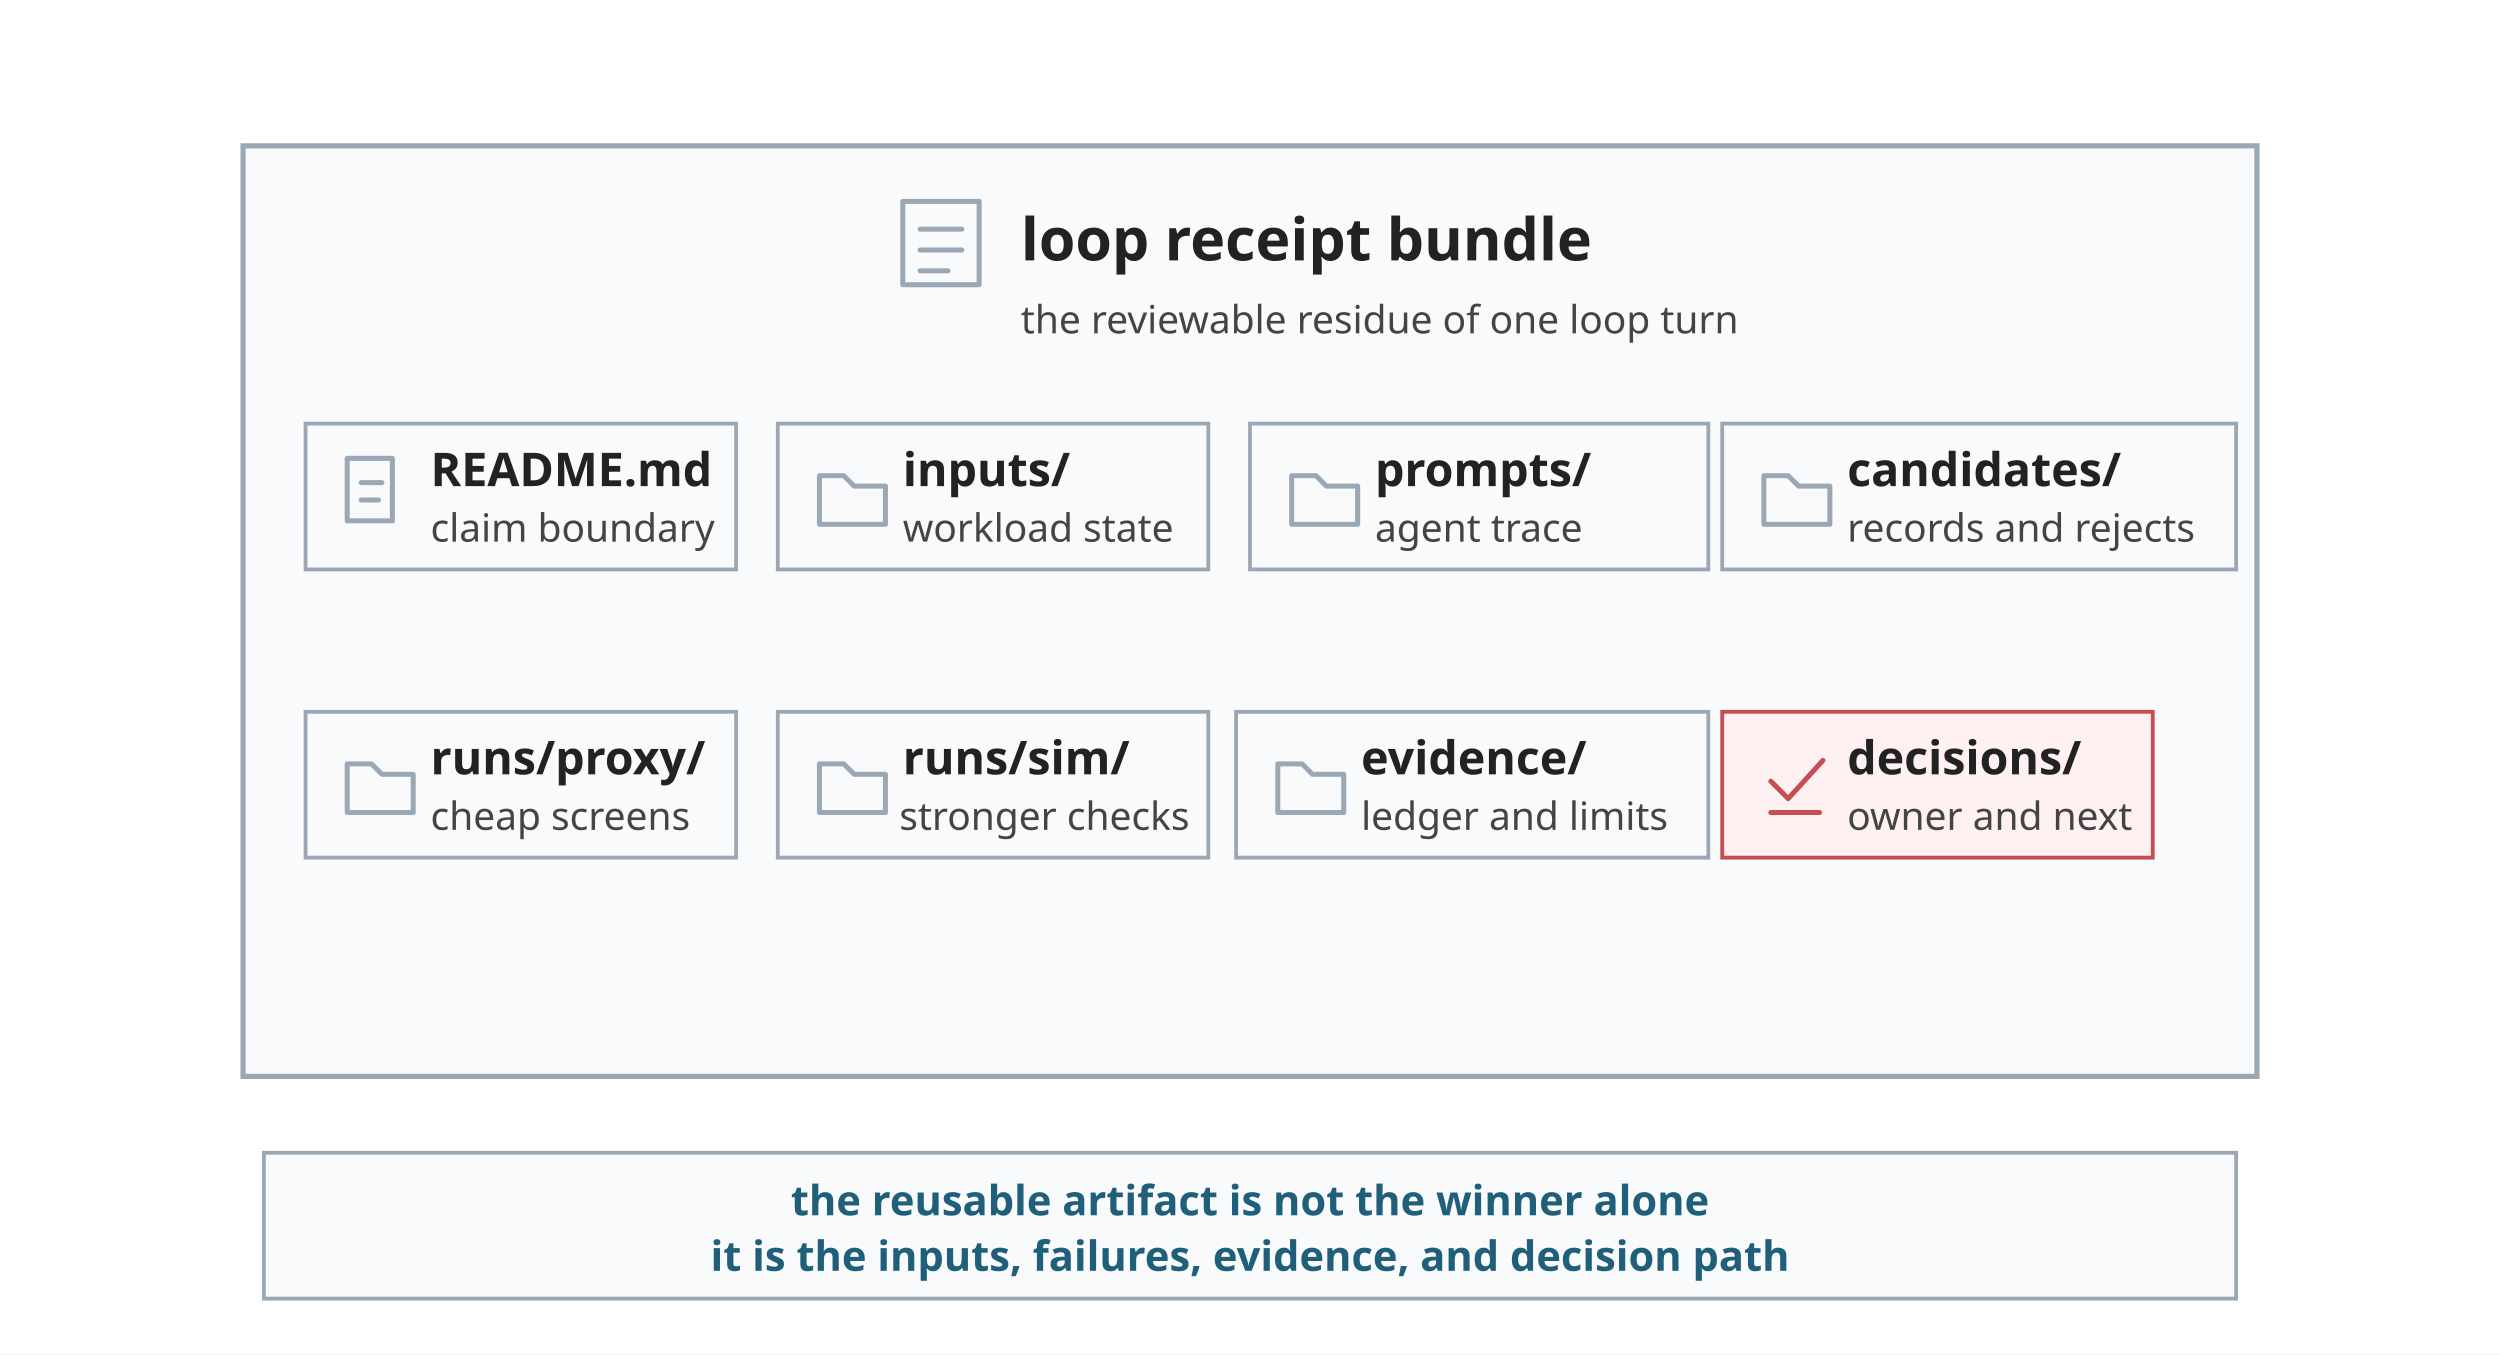
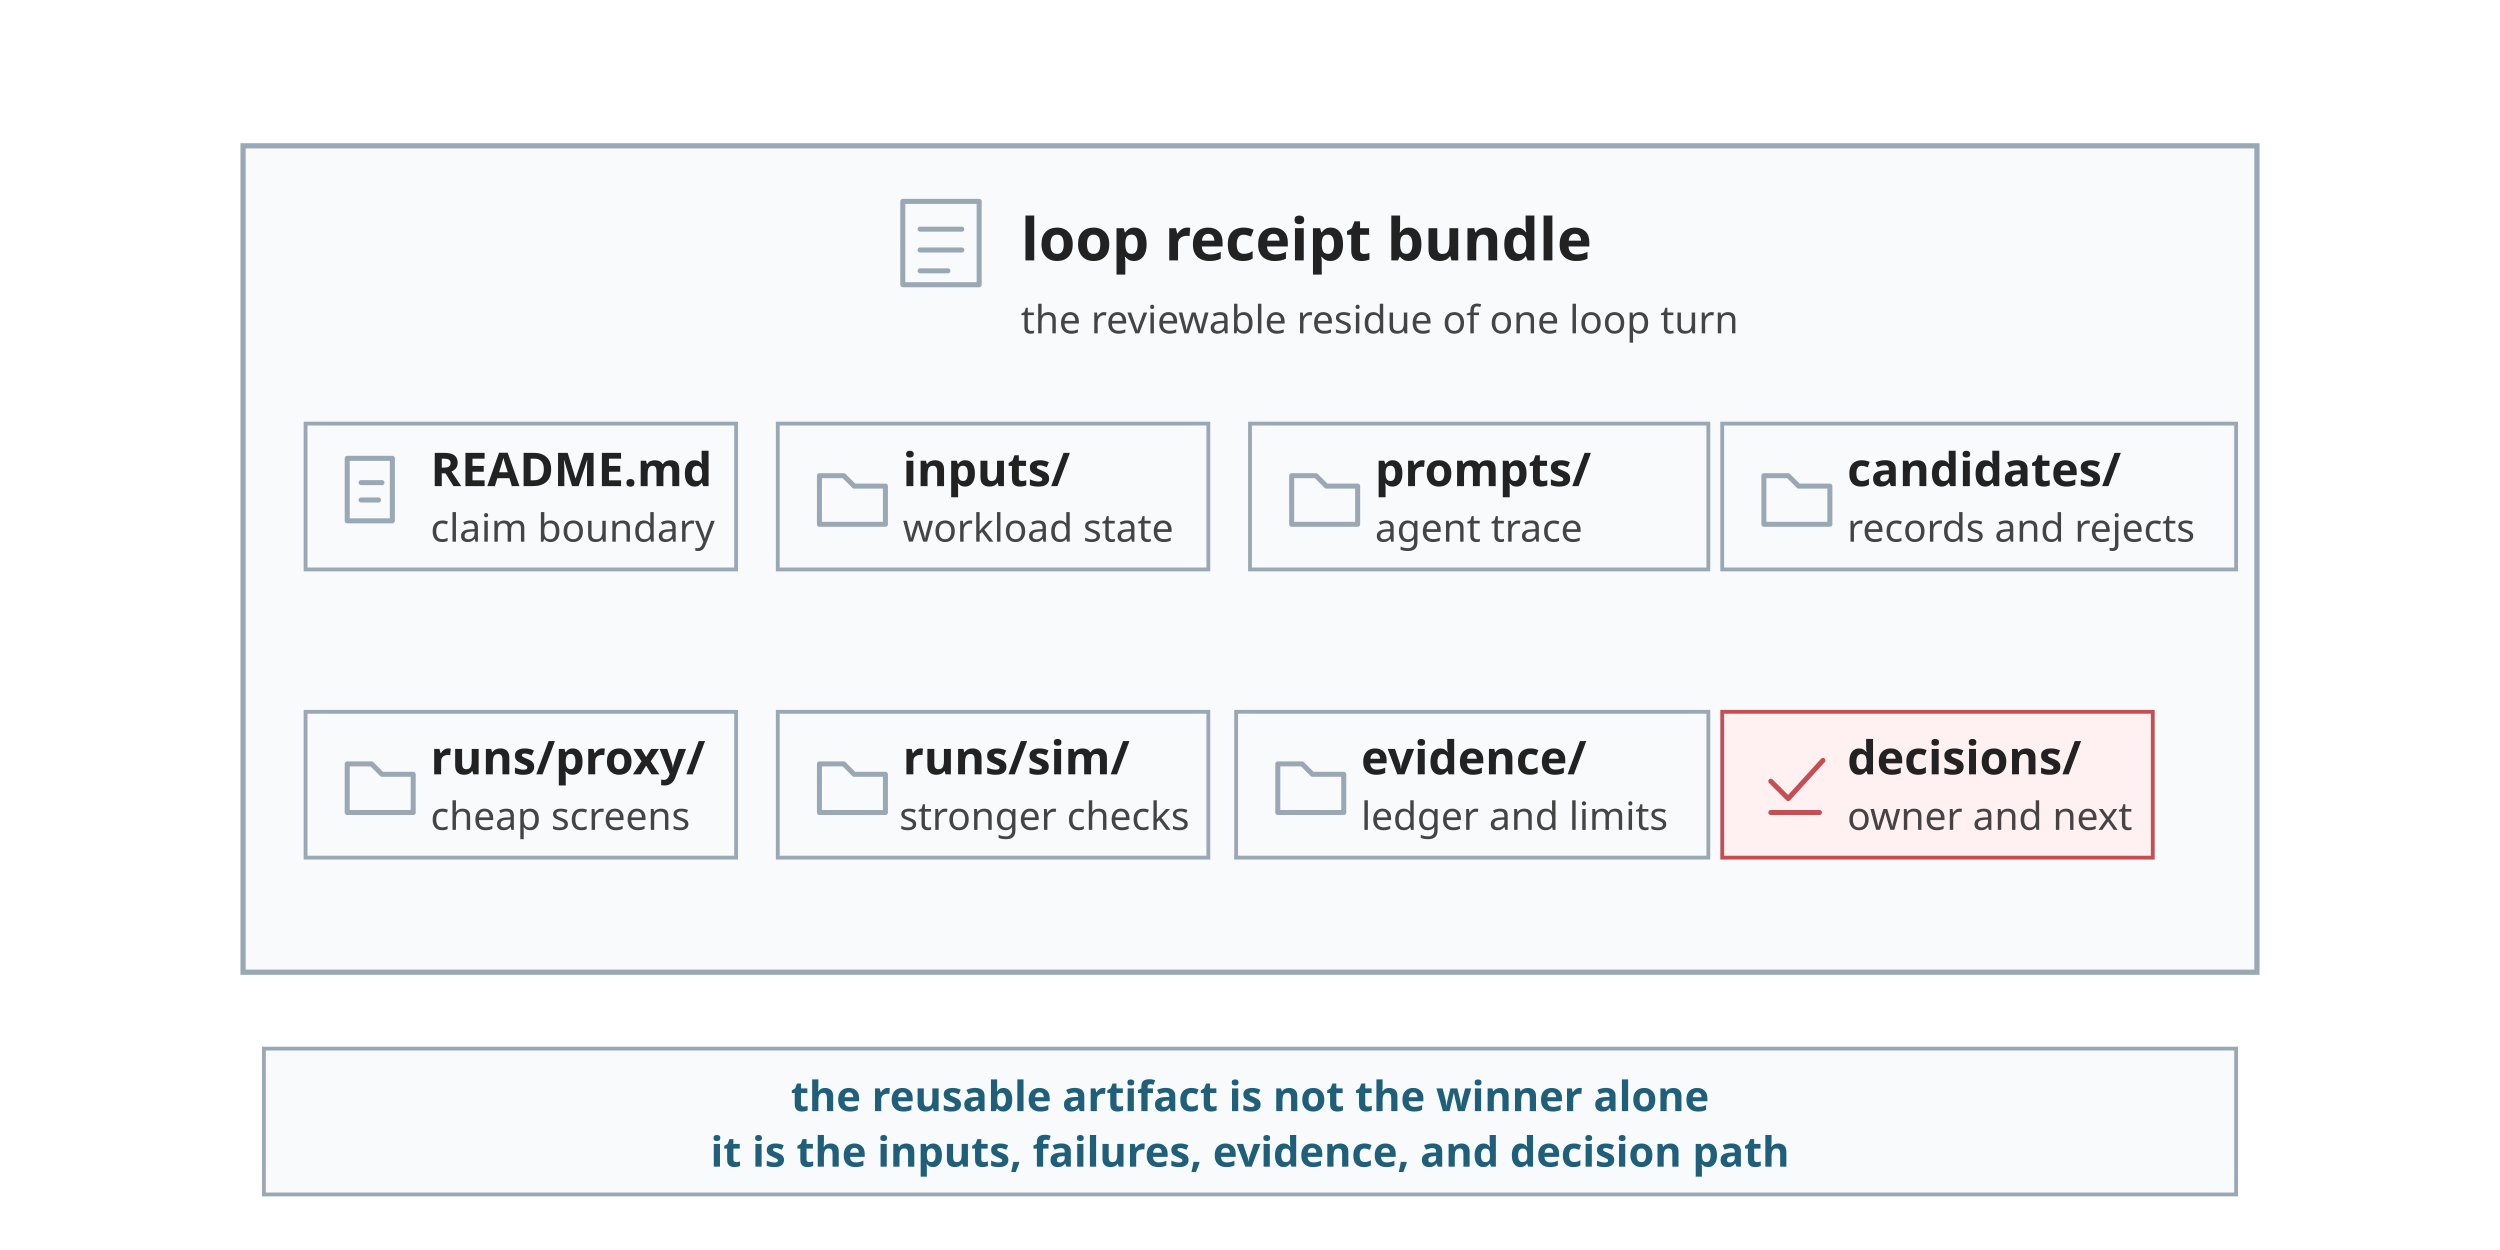
- <svg xmlns="http://www.w3.org/2000/svg" viewBox="0 0 720 390" role="img">
+ <svg xmlns="http://www.w3.org/2000/svg" viewBox="0 0 720 360" role="img">
  <defs>
    <style>
      .font { font-family: sans-serif; }
      .title { font-size: 17px; font-weight: 700; fill: #222222; }
      .label { font-size: 13.4px; font-weight: 700; fill: #222222; }
      .small { font-size: 11.2px; fill: #444444; }
      .note { font-size: 12px; font-weight: 700; fill: #1F5F7A; }
      .bundle { fill: #F8FAFC; stroke: #9AA8B5; stroke-width: 1.5; }
      .folder { fill: #F8FAFC; stroke: #9AA8B5; stroke-width: 1.1; }
      .file { fill: #F8FAFC; stroke: #9AA8B5; stroke-width: 1.1; }
      .decision { fill: #FFF1F2; stroke: #C44E52; stroke-width: 1.1; }
      .bar { fill: #F8FAFC; stroke: #9AA8B5; stroke-width: 1.1; }
      .glyph { fill: none; stroke: currentColor; stroke-width: 1.45; stroke-linecap: round; stroke-linejoin: round; }
      .glyph-bundle { color: #9AA8B5; }
      .glyph-file { color: #9AA8B5; }
      .glyph-folder { color: #9AA8B5; }
      .glyph-decision { color: #C44E52; }
    </style>
  </defs>
-   <rect width="720" height="390" fill="#FFFFFF" />
+   <rect width="720" height="360" fill="#FFFFFF" />
  <g class="font">
-     <rect class="bundle" x="70" y="42" width="580" height="268" />
+     <rect class="bundle" x="70" y="42" width="580" height="238" />
    <g class="glyph glyph-bundle" transform="translate(260 58)">
      <rect x="0" y="0" width="22" height="24" />
      <path d="M 5 8 L 17 8" />
      <path d="M 5 14 L 17 14" />
      <path d="M 5 20 L 13 20" />
    </g>
    <text class="title" x="294" y="75" text-anchor="start">loop receipt bundle</text>
    <text class="small" x="294" y="96" text-anchor="start">the reviewable residue of one loop turn</text>
    <rect class="file" x="88" y="122" width="124" height="42" />
    <g class="glyph glyph-file" transform="translate(100 132)">
      <rect x="0" y="0" width="13" height="18" />
      <path d="M 4 7 L 10 7" />
      <path d="M 4 12 L 9 12" />
    </g>
    <text class="label" x="124" y="140">README.md</text>
    <text class="small" x="124" y="156">claim boundary</text>
    <rect class="folder" x="224" y="122" width="124" height="42" />
    <g class="glyph glyph-folder" transform="translate(236 133)">
      <path d="M 0 4 L 7 4 L 10 7 L 19 7 L 19 18 L 0 18 Z" />
    </g>
    <text class="label" x="260" y="140">inputs/</text>
    <text class="small" x="260" y="156">workload state</text>
    <rect class="folder" x="360" y="122" width="132" height="42" />
    <g class="glyph glyph-folder" transform="translate(372 133)">
      <path d="M 0 4 L 7 4 L 10 7 L 19 7 L 19 18 L 0 18 Z" />
    </g>
    <text class="label" x="396" y="140">prompts/</text>
    <text class="small" x="396" y="156">agent trace</text>
    <rect class="folder" x="496" y="122" width="148" height="42" />
    <g class="glyph glyph-folder" transform="translate(508 133)">
      <path d="M 0 4 L 7 4 L 10 7 L 19 7 L 19 18 L 0 18 Z" />
    </g>
    <text class="label" x="532" y="140">candidates/</text>
    <text class="small" x="532" y="156">records and rejects</text>
    <rect class="folder" x="88" y="205" width="124" height="42" />
    <g class="glyph glyph-folder" transform="translate(100 216)">
      <path d="M 0 4 L 7 4 L 10 7 L 19 7 L 19 18 L 0 18 Z" />
    </g>
    <text class="label" x="124" y="223">runs/proxy/</text>
    <text class="small" x="124" y="239">cheap screens</text>
    <rect class="folder" x="224" y="205" width="124" height="42" />
    <g class="glyph glyph-folder" transform="translate(236 216)">
      <path d="M 0 4 L 7 4 L 10 7 L 19 7 L 19 18 L 0 18 Z" />
    </g>
    <text class="label" x="260" y="223">runs/sim/</text>
    <text class="small" x="259" y="239">stronger checks</text>
    <rect class="folder" x="356" y="205" width="136" height="42" />
    <g class="glyph glyph-folder" transform="translate(368 216)">
      <path d="M 0 4 L 7 4 L 10 7 L 19 7 L 19 18 L 0 18 Z" />
    </g>
    <text class="label" x="392" y="223">evidence/</text>
    <text class="small" x="392" y="239">ledger and limits</text>
    <rect class="decision" x="496" y="205" width="124" height="42" />
    <g class="glyph glyph-decision" transform="translate(508 216)">
      <path d="M 2 9 L 7 14 L 17 3" />
      <path d="M 2 18 L 16 18" />
    </g>
    <text class="label" x="532" y="223">decisions/</text>
    <text class="small" x="532" y="239">owner and next</text>
-     <rect class="bar" x="76" y="332" width="568" height="42" />
-     <text class="note" x="360" y="350" text-anchor="middle">the reusable artifact is not the winner alone</text>
-     <text class="note" x="360" y="366" text-anchor="middle">it is the inputs, failures, evidence, and decision path</text>
+     <rect class="bar" x="76" y="302" width="568" height="42" />
+     <text class="note" x="360" y="320" text-anchor="middle">the reusable artifact is not the winner alone</text>
+     <text class="note" x="360" y="336" text-anchor="middle">it is the inputs, failures, evidence, and decision path</text>
  </g>
</svg>
